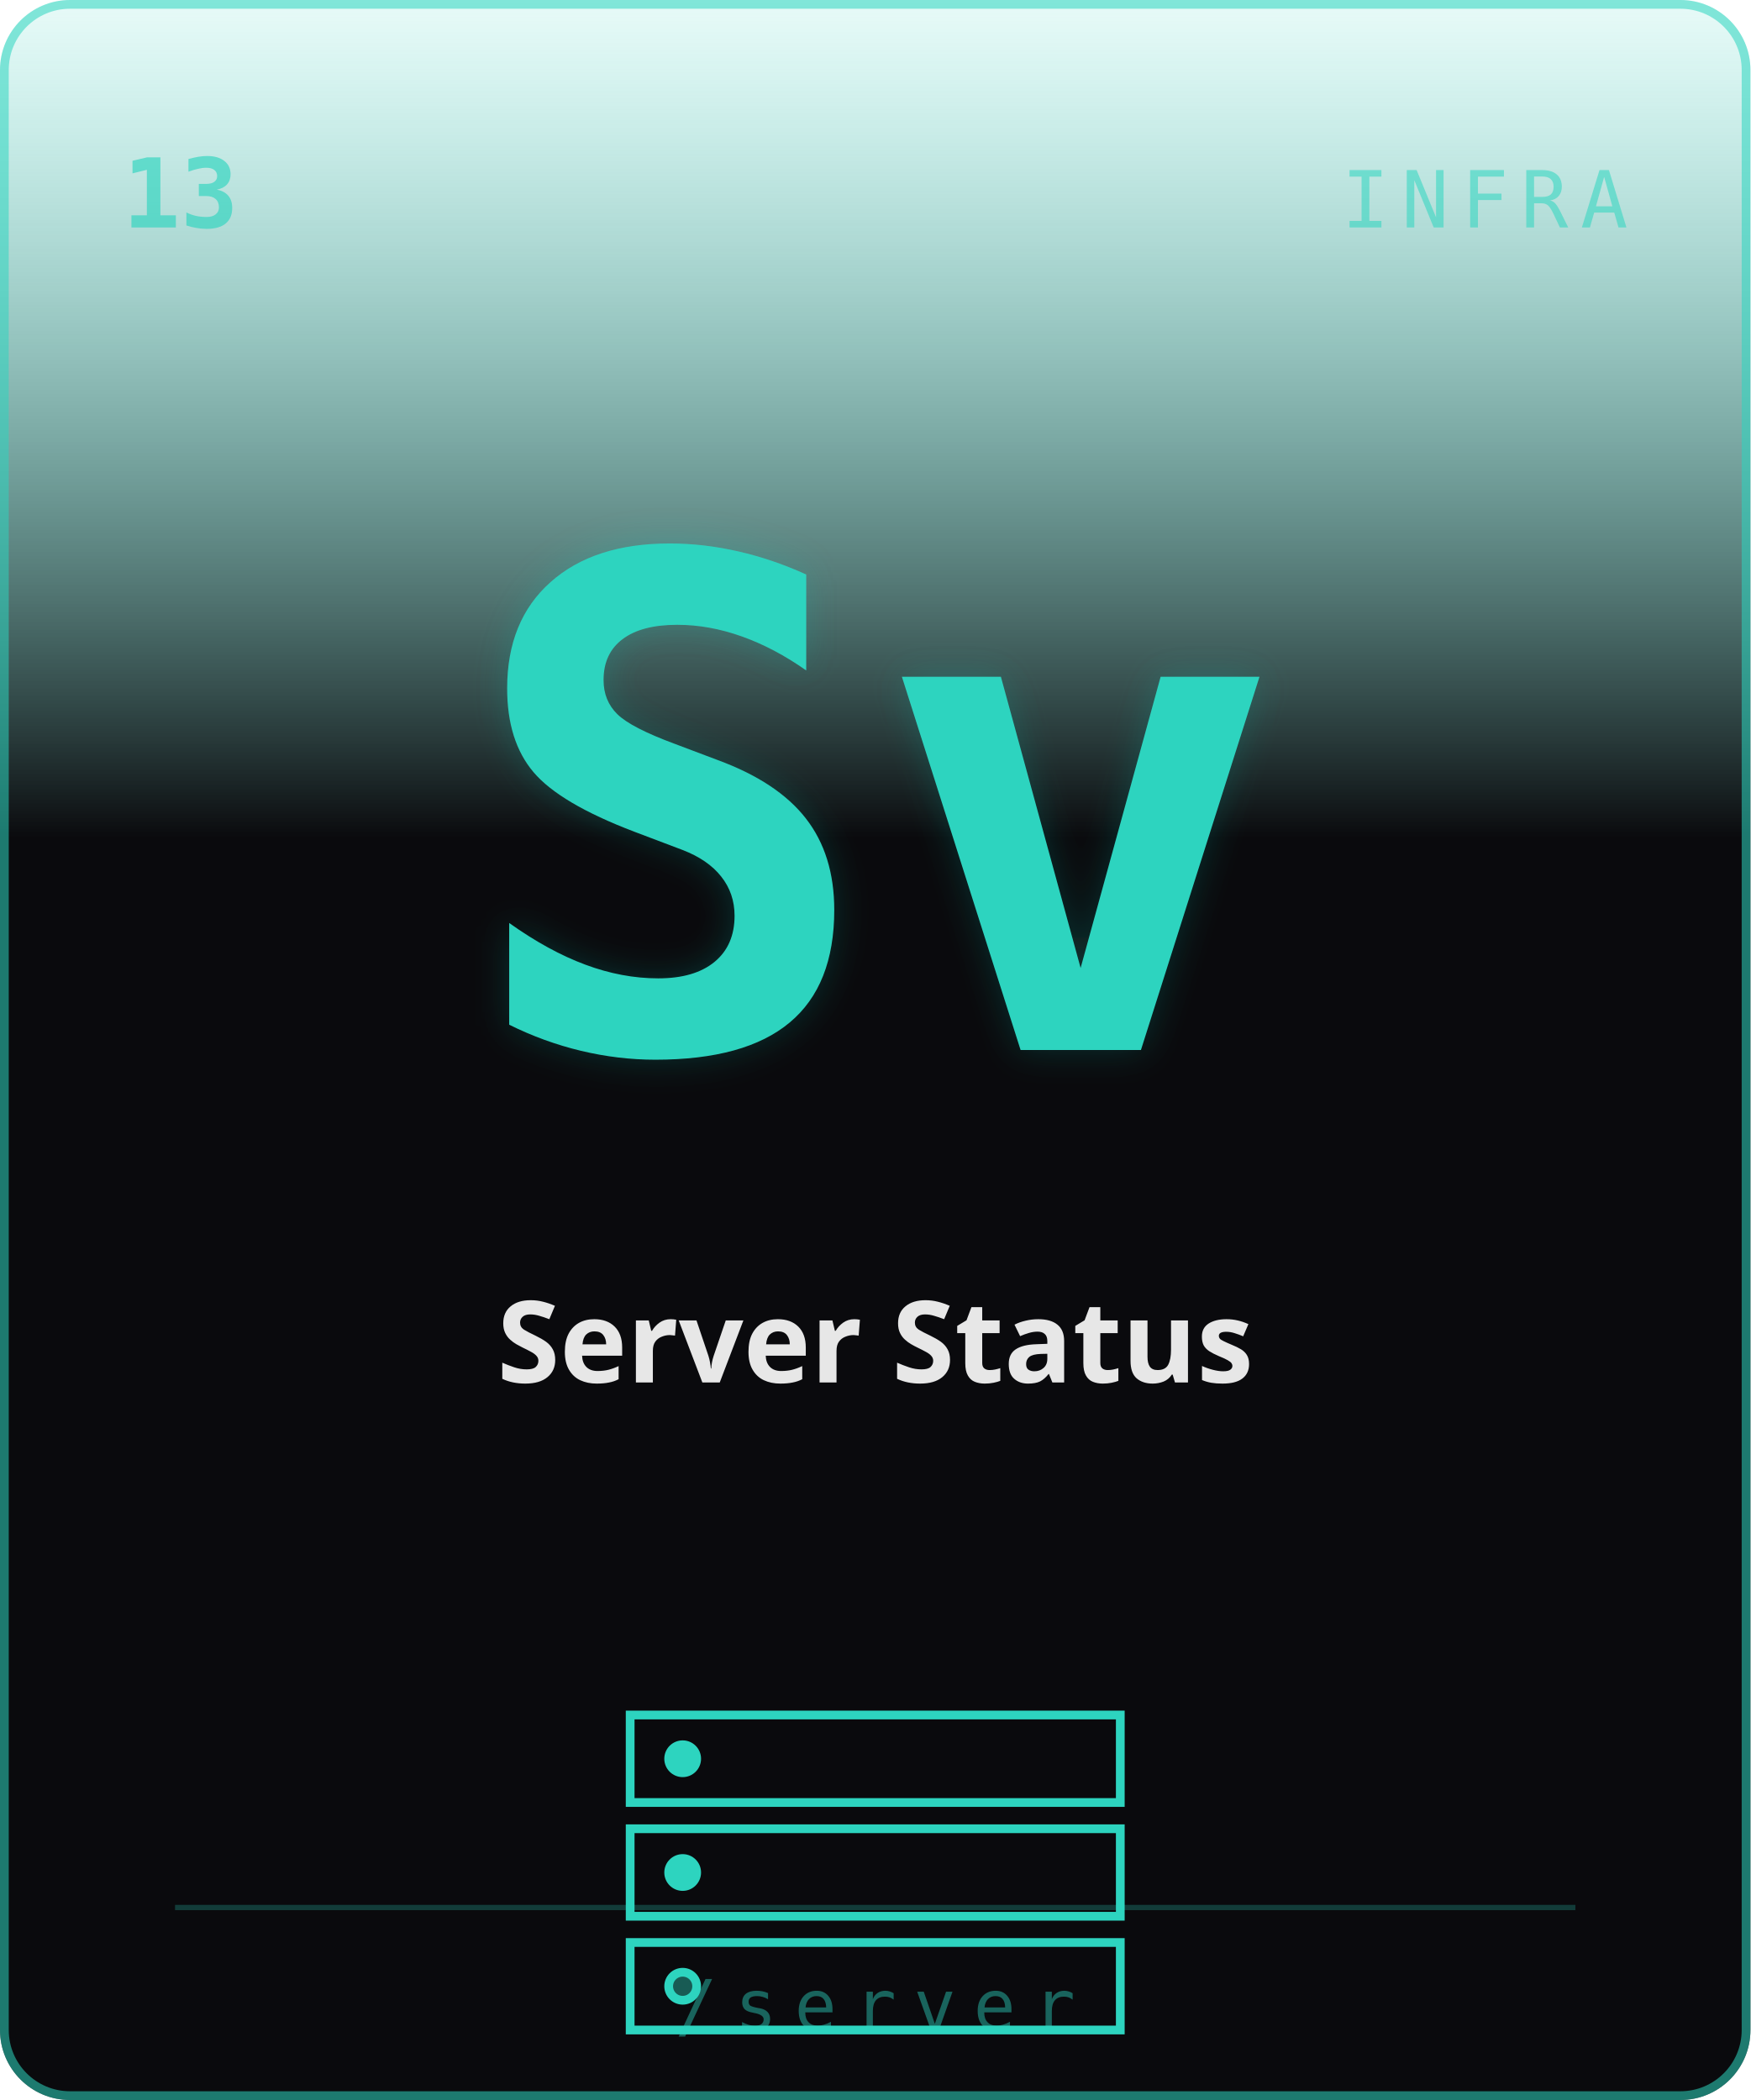
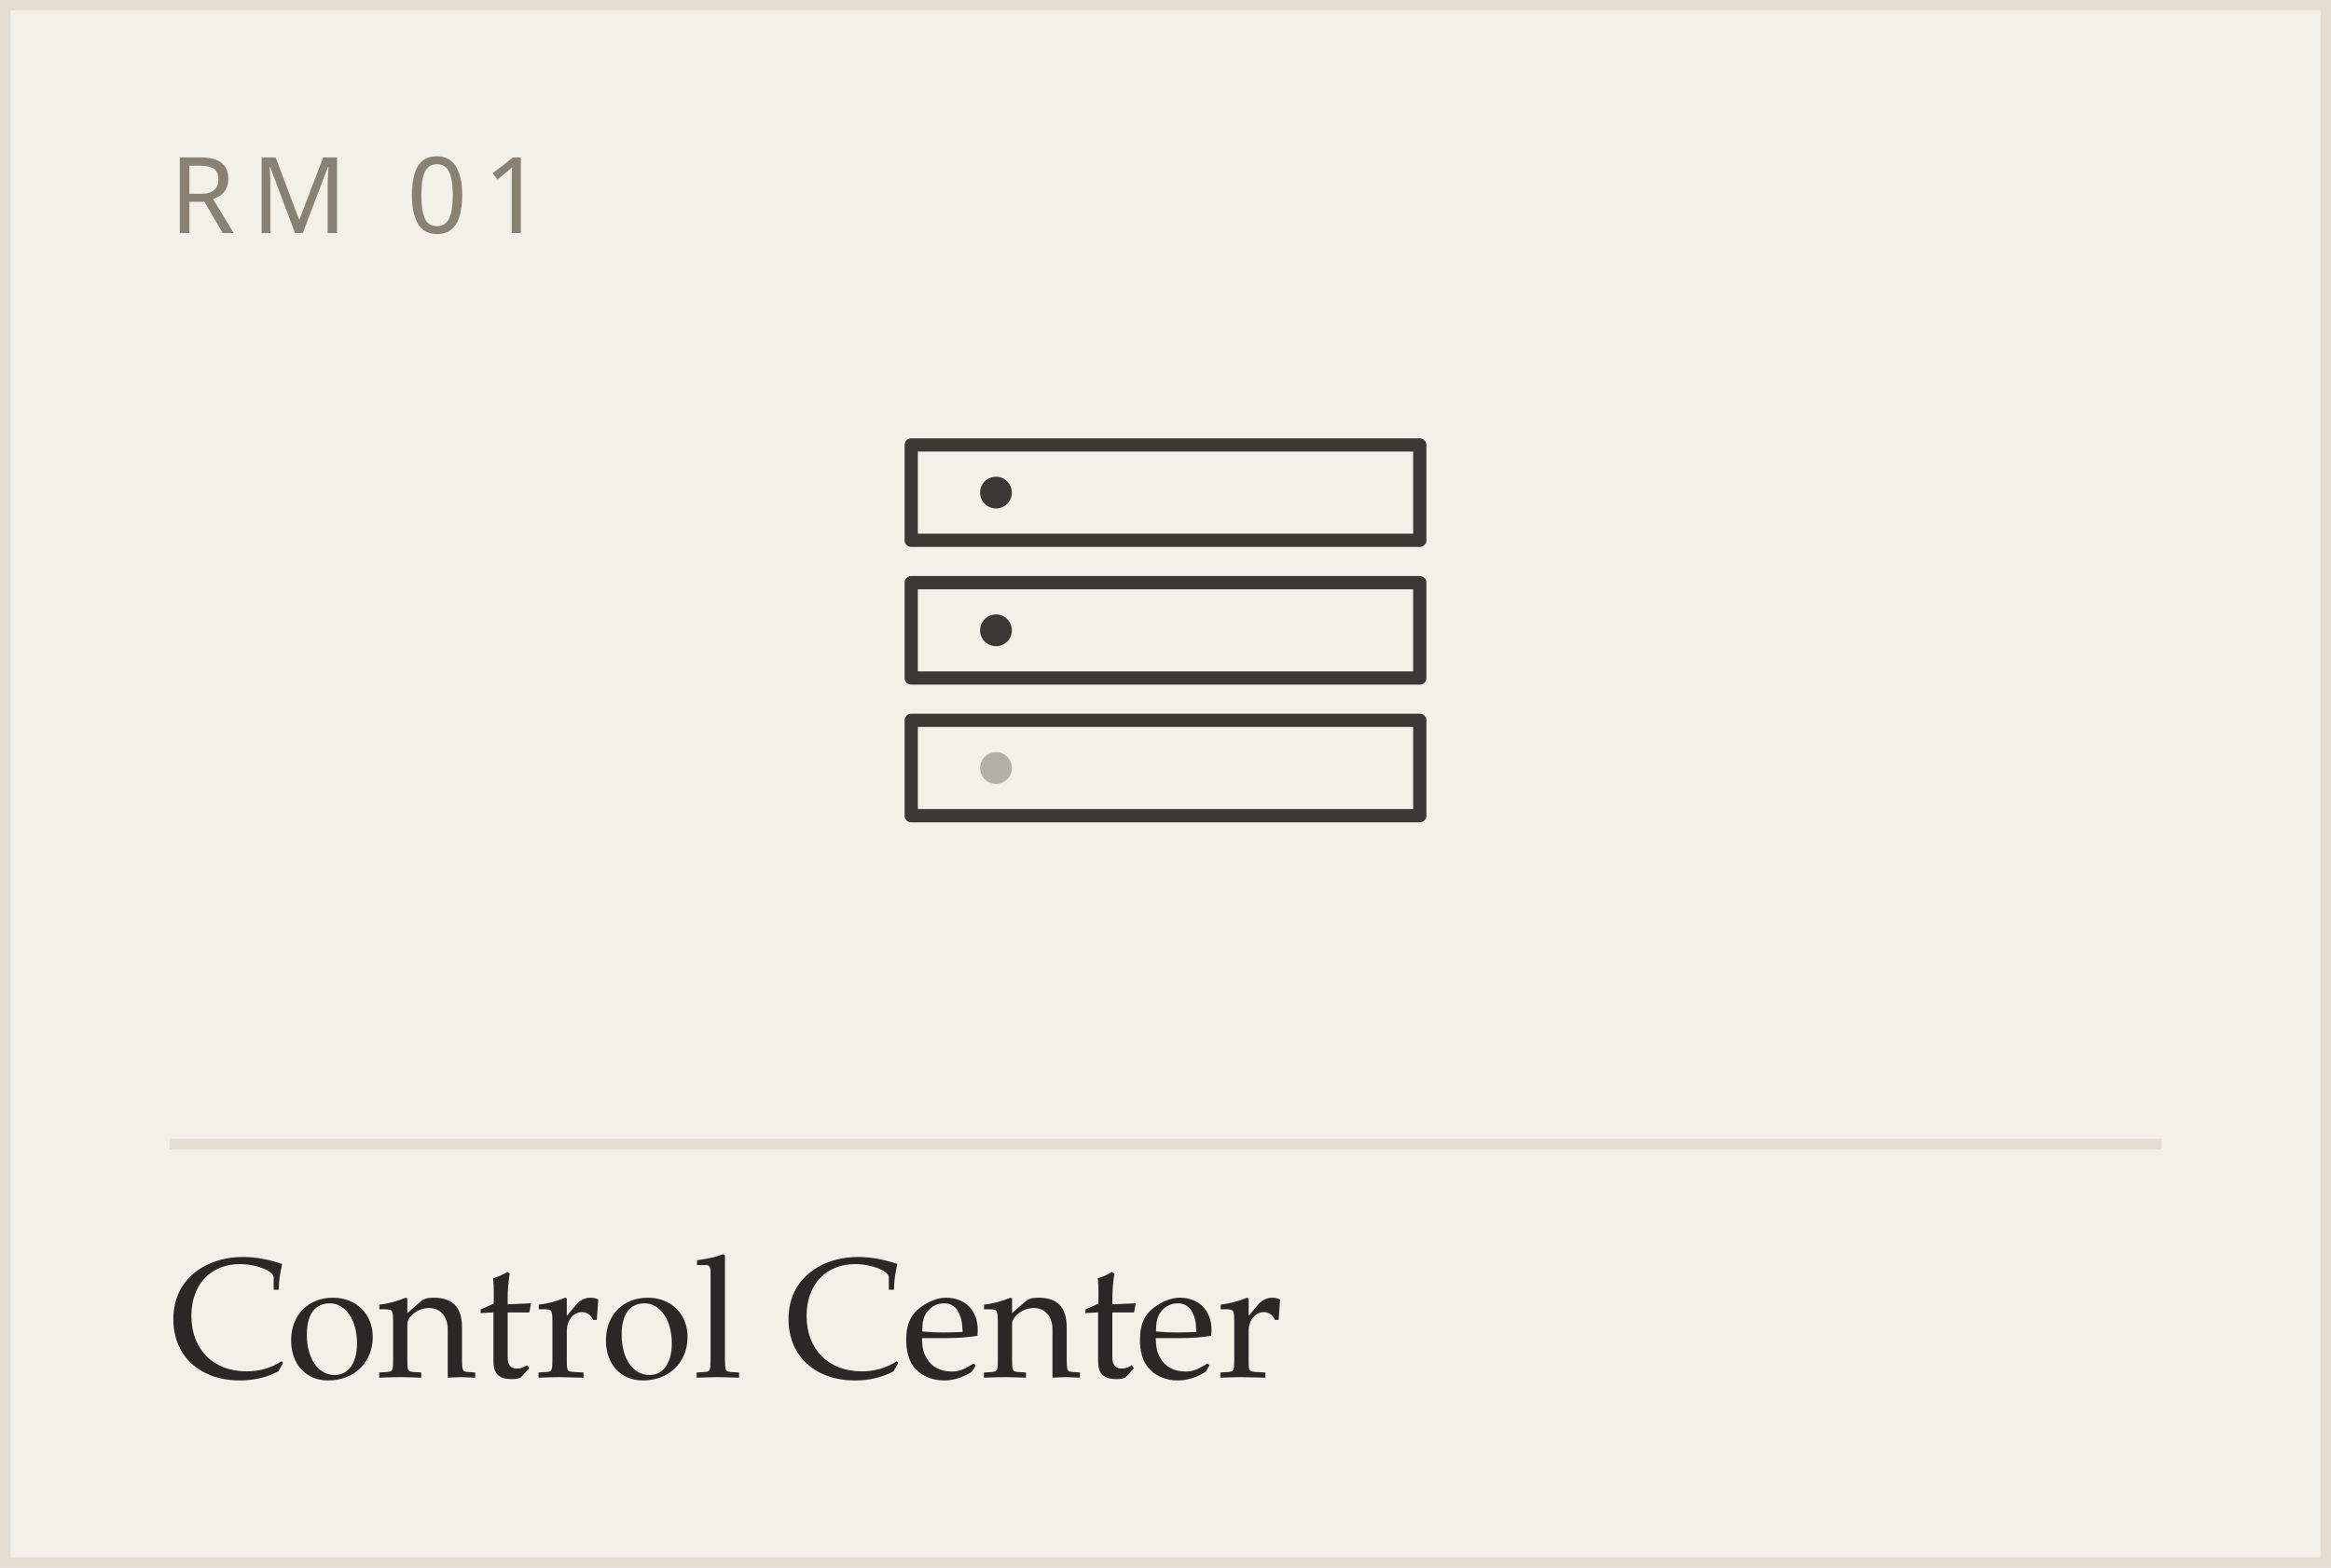
- <svg xmlns="http://www.w3.org/2000/svg" viewBox="0 0 200 240" width="200" height="240" role="img" aria-label="Server Status">
-   <defs>
-     <linearGradient id="bg" x1="0" y1="0" x2="0" y2="1">
-       <stop offset="0" stop-color="#2dd4bf" stop-opacity="0.10" />
-       <stop offset="0.4" stop-color="#0a0a0d" stop-opacity="1" />
-       <stop offset="1" stop-color="#0a0a0d" stop-opacity="1" />
-     </linearGradient>
-     <filter id="glow" x="-30%" y="-30%" width="160%" height="160%">
-       <feGaussianBlur stdDeviation="2" />
-     </filter>
-   </defs>
-   <rect width="200" height="240" rx="8" ry="8" fill="url(#bg)" />
-   <rect x="0.5" y="0.5" width="199" height="239" rx="7.5" ry="7.5" fill="none" stroke="#2dd4bf" stroke-opacity="0.55" stroke-width="1">
-     <animate attributeName="stroke-opacity" values="0.55;0.95;0.55" dur="3.2s" repeatCount="indefinite" />
-   </rect>
-   <text x="14" y="26" font-family="ui-monospace, SFMono-Regular, Menlo, monospace" font-size="11" font-weight="700" fill="#2dd4bf" fill-opacity="0.65">13</text>
-   <text x="186" y="26" text-anchor="end" font-family="ui-monospace, SFMono-Regular, Menlo, monospace" font-size="9" letter-spacing="1.4" fill="#2dd4bf" fill-opacity="0.55">INFRA</text>
-   <text x="100" y="120" text-anchor="middle" font-family="ui-monospace, SFMono-Regular, Menlo, monospace" font-size="78" font-weight="800" fill="#2dd4bf" fill-opacity="0.20" filter="url(#glow)">Sv</text>
-   <text x="100" y="120" text-anchor="middle" font-family="ui-monospace, SFMono-Regular, Menlo, monospace" font-size="78" font-weight="800" fill="#2dd4bf">Sv</text>
-   <text x="100" y="158" text-anchor="middle" font-family="ui-sans-serif, system-ui, sans-serif" font-size="13" font-weight="600" fill="#fafafa" fill-opacity="0.92">Server Status</text>
-   <g transform="translate(72,196)" stroke="#2dd4bf" fill="none" stroke-width="1">
-     <rect width="56" height="10" />
-     <rect y="13" width="56" height="10" />
-     <rect y="26" width="56" height="10" />
-     <circle cx="6" cy="5" r="1.6" fill="#2dd4bf" />
-     <circle cx="6" cy="18" r="1.6" fill="#2dd4bf" />
-     <circle cx="6" cy="31" r="1.6" fill="#2dd4bf" fill-opacity="0.4" />
+ <svg xmlns="http://www.w3.org/2000/svg" viewBox="0 0 220 148" width="220" height="148" role="img" aria-label="Control Center">
+   <rect width="220" height="148" fill="#f3f0e8" />
+   <rect x="0.5" y="0.5" width="219" height="147" fill="none" stroke="#e4ddd2" />
+   <text x="16" y="22" font-family="ui-sans-serif, system-ui, sans-serif" font-size="10" letter-spacing="1.5" fill="#8a8175">RM 01</text>
+   <g transform="translate(78,40)" fill="none" stroke="#3c3833" stroke-width="1.25" stroke-linejoin="round" stroke-linecap="round">
+     <rect x="8" y="2" width="48" height="9" />
+     <rect x="8" y="15" width="48" height="9" />
+     <rect x="8" y="28" width="48" height="9" />
+     <circle cx="16" cy="6.5" r="1.5" fill="#3c3833" stroke="none" />
+     <circle cx="16" cy="19.5" r="1.5" fill="#3c3833" stroke="none" />
+     <circle cx="16" cy="32.5" r="1.5" fill="#3c3833" stroke="none" opacity="0.35" />
  </g>
-   <line x1="20" y1="218" x2="180" y2="218" stroke="#2dd4bf" stroke-opacity="0.25" stroke-width="0.6" />
-   <text x="100" y="232" text-anchor="middle" font-family="ui-monospace, SFMono-Regular, Menlo, monospace" font-size="8" letter-spacing="2" fill="#2dd4bf" fill-opacity="0.45">/server</text>
+   <line x1="16" y1="108" x2="204" y2="108" stroke="#e4ddd2" />
+   <text x="16" y="130" font-family="Georgia, 'Iowan Old Style', Palatino, serif" font-size="16" fill="#2a2724">Control Center</text>
</svg>
